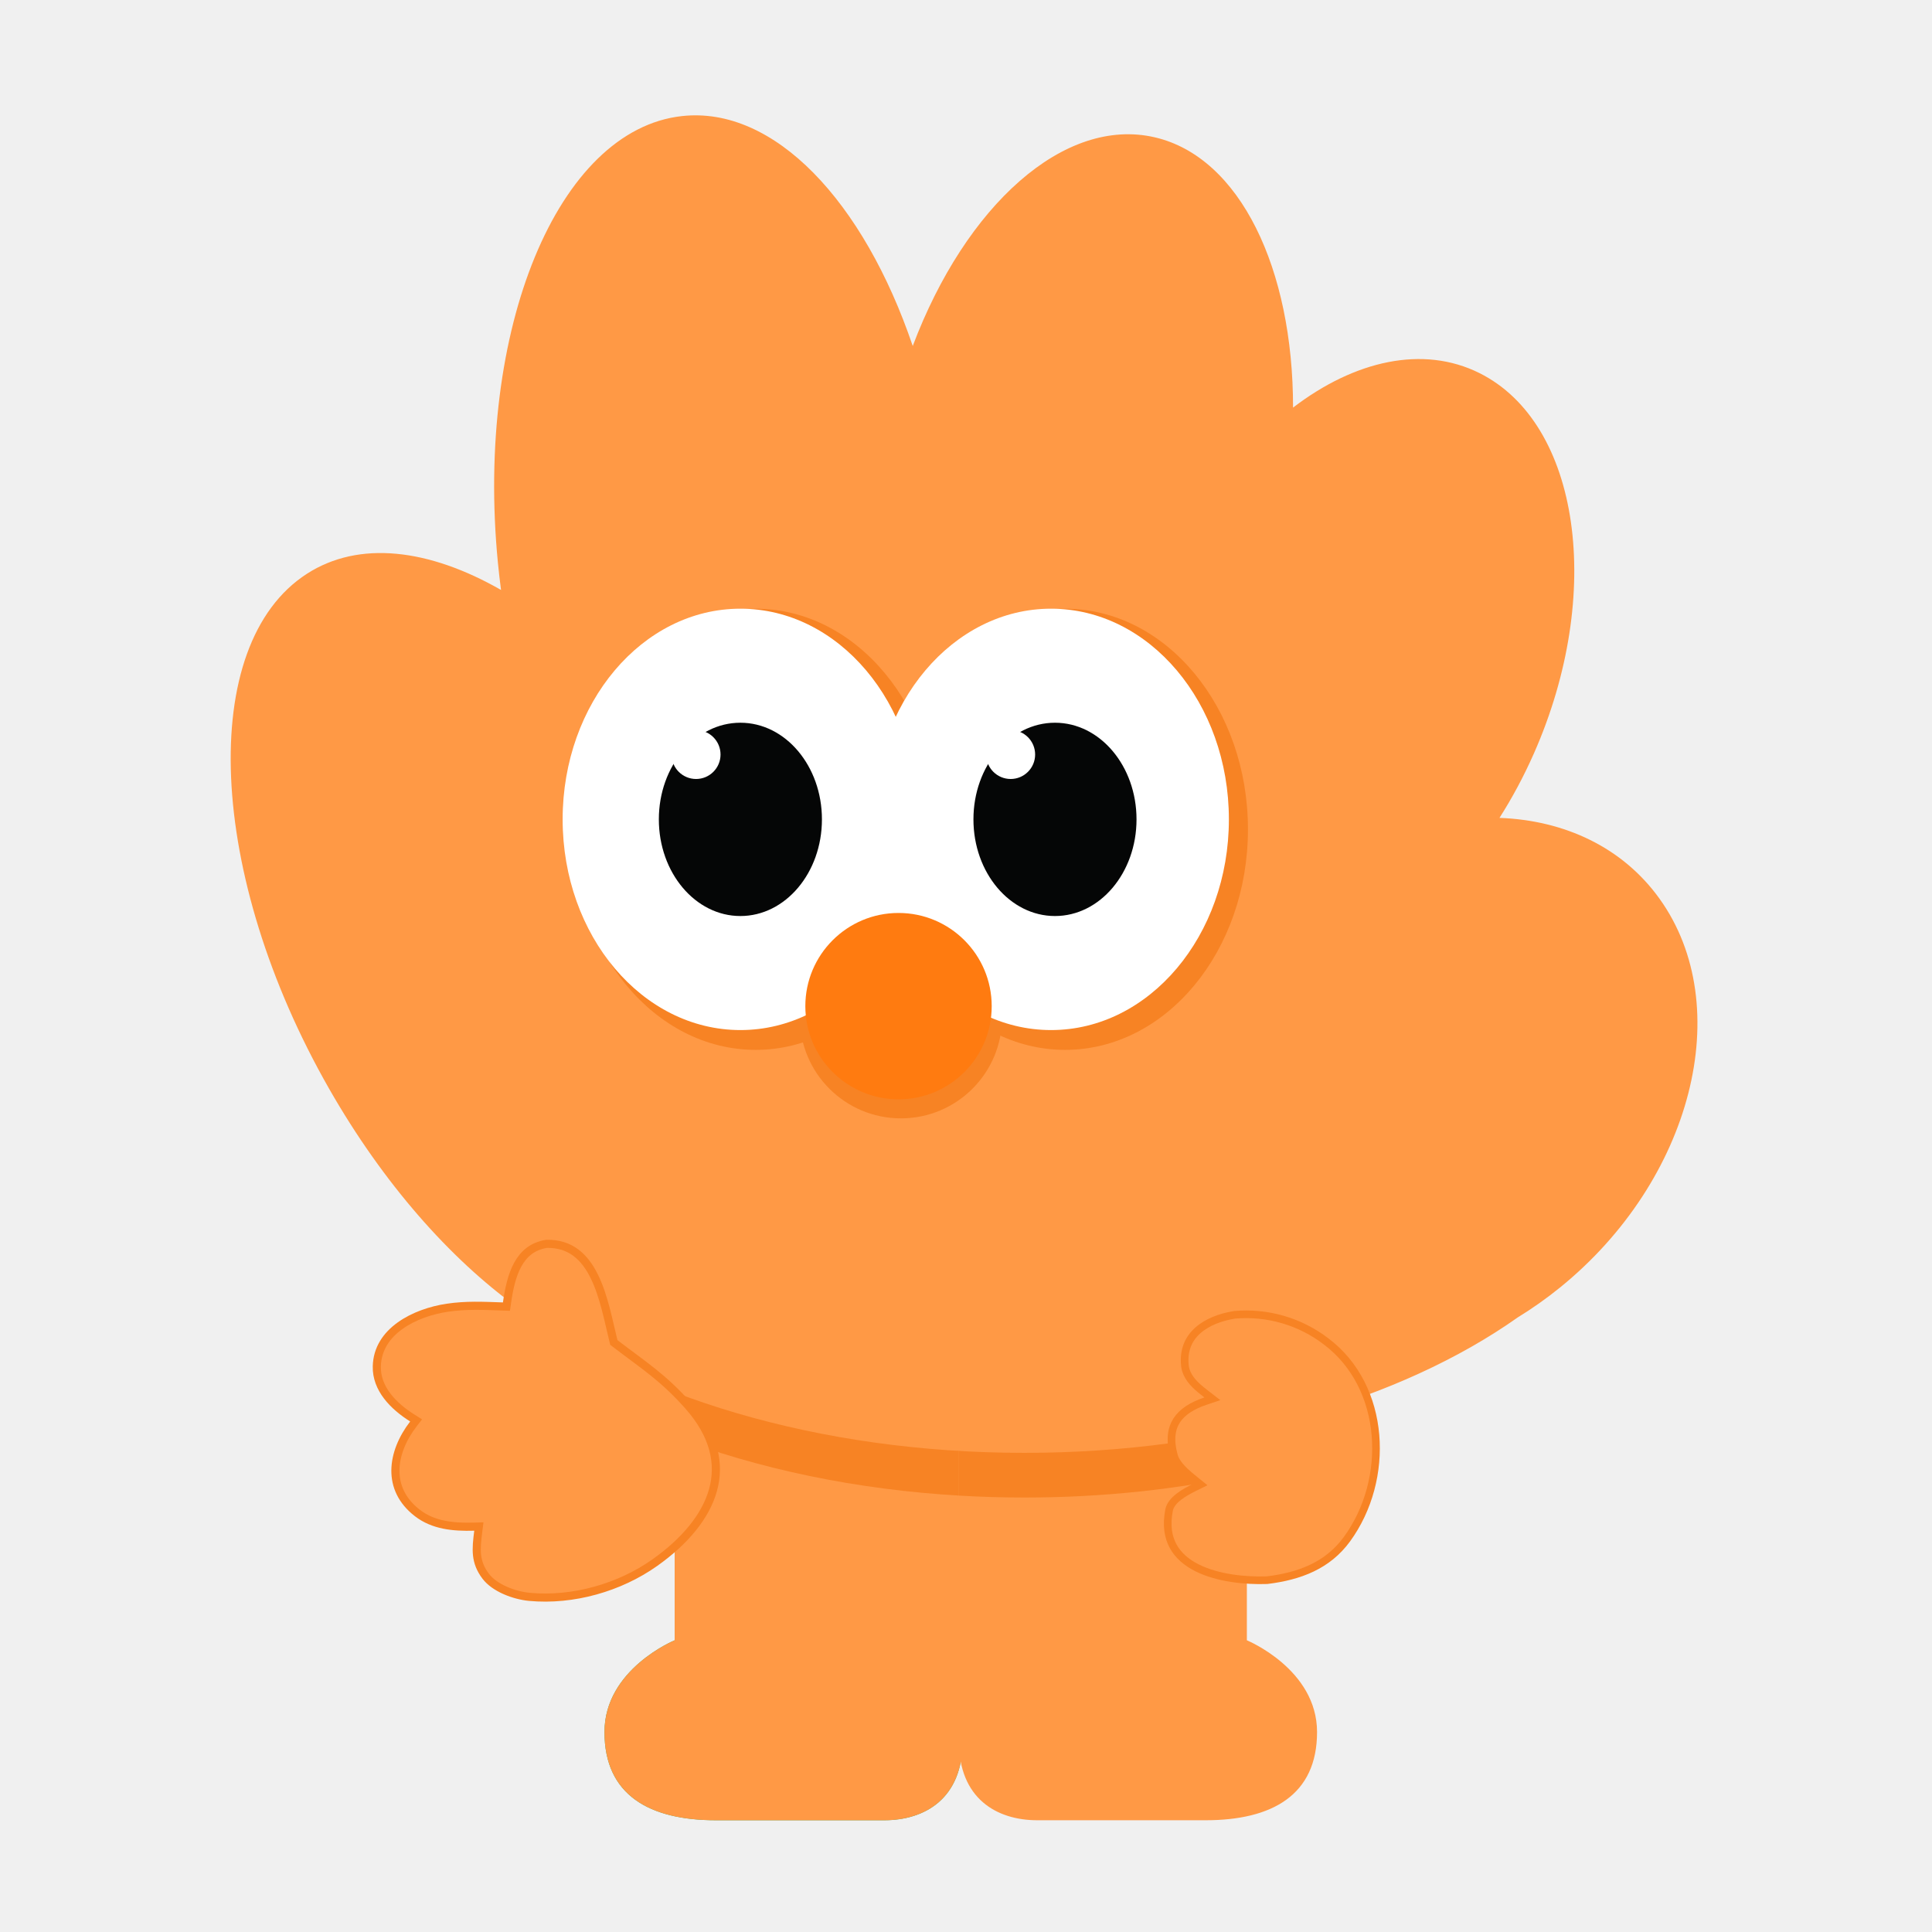
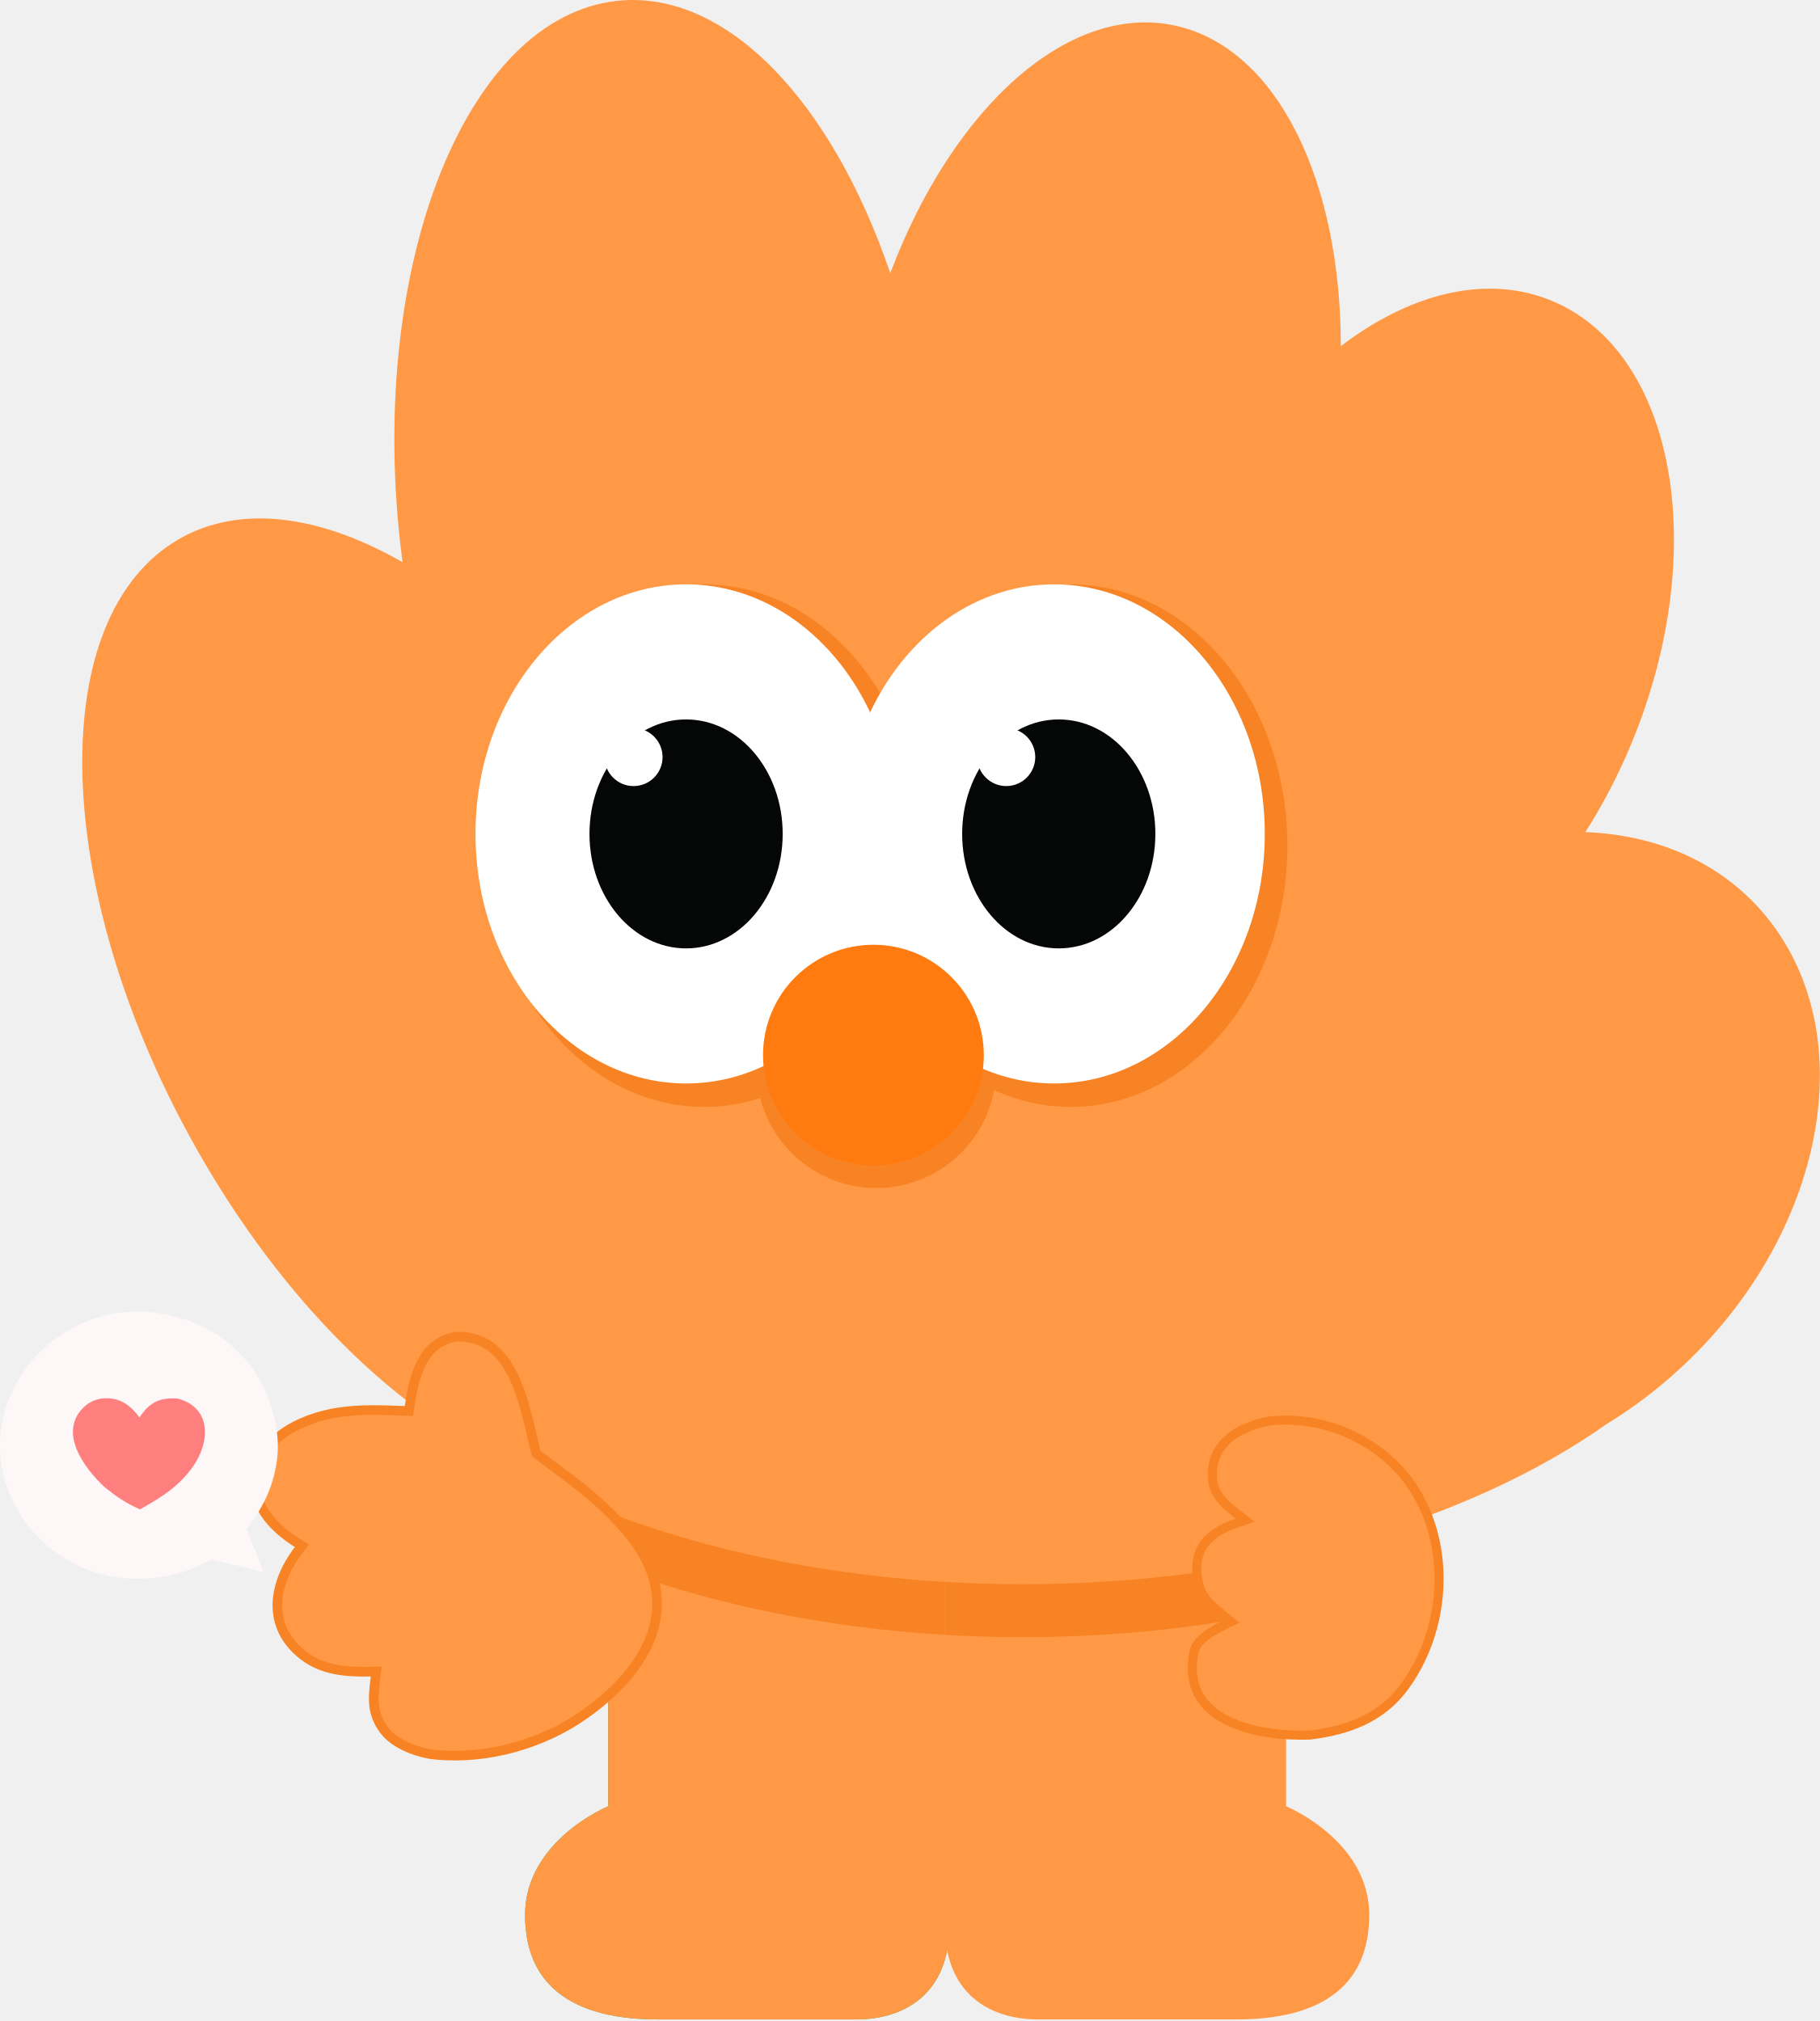
- <svg xmlns="http://www.w3.org/2000/svg" width="659" height="659" viewBox="0 0 659 659" fill="none">
-   <path d="M230.129 522.659V559.496C230.129 559.496 206.185 569.314 206.185 590.807C206.185 612.301 221.528 620.885 244.256 620.885H301.572C315.445 620.885 328.355 613.518 328.355 593.866V458.194L228.896 465.562L230.129 522.659Z" fill="#47AA57" />
-   <path d="M230.129 522.659V559.496C230.129 559.496 206.185 569.314 206.185 590.807C206.185 612.301 221.528 620.885 244.256 620.885H301.572C315.445 620.885 328.355 613.518 328.355 593.866V458.194L228.896 465.562L230.129 522.659Z" fill="#FF9945" />
-   <path d="M328.33 510.214C292.003 508.186 258.285 500.976 229.395 489.869L228.87 465.562L328.33 458.194V510.214Z" fill="#F78324" />
-   <path d="M425.299 522.659V559.496C425.299 559.496 449.243 569.314 449.243 590.807C449.243 612.301 433.9 620.885 411.173 620.885H353.856C339.983 620.885 327.073 613.518 327.073 593.866V458.194L426.533 465.562L425.299 522.659Z" fill="#FF9945" />
-   <path d="M426.557 465.562L425.751 502.816C402.005 507.978 376.293 510.804 349.444 510.804C341.899 510.804 334.444 510.579 327.097 510.144V458.194L426.557 465.562Z" fill="#F78324" />
-   <path d="M232.636 39.592C264.086 36.148 294.554 68.609 311.334 118.014C329.399 70.095 363.017 39.621 393.952 46.853C423.015 53.648 441.078 91.704 441.057 139.029C462.089 122.946 485.409 117.663 504.642 127.259C538.99 144.397 547.294 202.504 523.189 257.045C519.726 264.878 515.782 272.211 511.467 278.976C533.656 279.801 553.477 289.003 566.074 306.568C592.412 343.293 577.197 402.67 532.09 439.189C527.427 442.965 522.625 446.346 517.737 449.338C477.807 477.561 417.239 495.566 349.428 495.566C278.899 495.566 216.203 476.09 176.416 445.896C153.484 429.33 130.696 403.636 112.295 371.424C70.653 298.527 67.24 219.863 104.671 195.724C122.476 184.242 146.315 187.166 170.902 201.233C170.488 198.11 170.126 194.954 169.817 191.767C162.115 112.366 190.24 44.234 232.636 39.592Z" fill="#FF9945" />
-   <path d="M363.305 358.106C397.751 358.106 425.674 324.425 425.674 282.878C425.674 241.33 397.751 207.649 363.305 207.649C328.859 207.649 300.936 241.33 300.936 282.878C300.936 324.425 328.859 358.106 363.305 358.106Z" fill="#F78324" />
-   <path d="M257.767 358.106C292.212 358.106 320.136 324.425 320.136 282.878C320.136 241.33 292.212 207.649 257.767 207.649C223.321 207.649 195.397 241.33 195.397 282.878C195.397 324.425 223.321 358.106 257.767 358.106Z" fill="#F78324" />
-   <path d="M307.306 381.469C326.363 381.469 341.811 366.021 341.811 346.964C341.811 327.907 326.363 312.459 307.306 312.459C288.25 312.459 272.801 327.907 272.801 346.964C272.801 366.021 288.25 381.469 307.306 381.469Z" fill="#F78324" />
-   <path d="M252.56 351.352C286.054 351.352 313.206 319.176 313.206 279.486C313.206 239.796 286.054 207.62 252.56 207.62C219.066 207.62 191.914 239.796 191.914 279.486C191.914 319.176 219.066 351.352 252.56 351.352Z" fill="white" />
-   <path d="M252.544 312.456C267.905 312.456 280.358 297.696 280.358 279.489C280.358 261.281 267.905 246.521 252.544 246.521C237.183 246.521 224.73 261.281 224.73 279.489C224.73 297.696 237.183 312.456 252.544 312.456Z" fill="#050606" />
-   <path d="M358.523 351.352C392.017 351.352 419.169 319.176 419.169 279.486C419.169 239.796 392.017 207.62 358.523 207.62C325.029 207.62 297.877 239.796 297.877 279.486C297.877 319.176 325.029 351.352 358.523 351.352Z" fill="white" />
-   <path d="M237.426 265.712C242.036 265.712 245.773 261.974 245.773 257.364C245.773 252.754 242.036 249.017 237.426 249.017C232.815 249.017 229.078 252.754 229.078 257.364C229.078 261.974 232.815 265.712 237.426 265.712Z" fill="white" />
-   <path d="M359.851 312.456C375.212 312.456 387.664 297.696 387.664 279.489C387.664 261.281 375.212 246.521 359.851 246.521C344.49 246.521 332.037 261.281 332.037 279.489C332.037 297.696 344.49 312.456 359.851 312.456Z" fill="#050606" />
-   <path d="M344.733 265.712C349.343 265.712 353.08 261.974 353.08 257.364C353.08 252.754 349.343 249.017 344.733 249.017C340.123 249.017 336.385 252.754 336.385 257.364C336.385 261.974 340.123 265.712 344.733 265.712Z" fill="white" />
-   <path d="M306.483 374.977C324.037 374.977 338.267 360.747 338.267 343.193C338.267 325.639 324.037 311.408 306.483 311.408C288.929 311.408 274.698 325.639 274.698 343.193C274.698 360.747 288.929 374.977 306.483 374.977Z" fill="#FF7B10" />
-   <path d="M186.418 424.271C190.601 424.189 193.84 425.347 196.43 427.285C199.063 429.255 201.103 432.087 202.745 435.437C206.06 442.199 207.566 450.621 209.262 457.444L209.379 457.915L209.764 458.21C219.889 465.956 226.156 469.81 234.727 479.438C243.649 489.459 245.693 499.26 243.207 508.248C240.693 517.335 233.477 525.853 223.341 533.028C211.389 541.488 195.544 546.071 180.559 544.683H180.56C177.999 544.435 175.016 543.69 172.283 542.476C169.537 541.256 167.152 539.612 165.664 537.636C161.943 532.693 162.362 528.463 163.139 522.296L163.341 520.693L161.726 520.739C154.588 520.942 147.799 520.284 142.352 516.066C136.992 511.918 134.833 506.795 134.872 501.534C134.911 496.215 137.205 490.63 141.003 485.707L141.935 484.5L140.644 483.688C134.167 479.618 128.349 473.669 128.531 466.057C128.674 460.068 131.841 455.52 136.438 452.212C141.061 448.885 147.057 446.881 152.548 446.068C159.07 445.103 164.731 445.401 171.503 445.635L172.747 445.678L172.922 444.447C173.585 439.81 174.549 435.105 176.592 431.372C178.582 427.737 181.575 425.053 186.418 424.271Z" fill="#FF9945" stroke="#F78324" stroke-width="2.769" />
-   <path d="M421.144 448.474C432.344 447.492 443.507 450.754 452.413 457.613L452.422 457.619C472.822 473.075 474.318 504.587 459.453 524.993C452.899 533.995 443.31 537.637 432.193 538.995C424.827 539.252 415.348 538.326 408.284 534.767C404.763 532.992 401.913 530.6 400.178 527.442C398.452 524.302 397.758 520.272 398.774 515.073C399.098 513.419 400.314 511.916 402.062 510.552C403.794 509.201 405.874 508.119 407.64 507.246L409.462 506.345L407.881 505.066C406.33 503.812 404.685 502.499 403.288 501.026C401.98 499.647 400.969 498.207 400.479 496.669L400.388 496.36C398.97 491.119 399.541 487.315 401.39 484.471C403.267 481.582 406.614 479.447 411.234 477.899L413.538 477.128L411.619 475.637C411.107 475.239 410.598 474.836 410.087 474.428L410.078 474.422L409.52 473.974C406.853 471.784 404.673 469.242 404.217 466.161L404.176 465.84C403.597 460.442 405.478 456.552 408.598 453.783C411.773 450.965 416.302 449.257 421.008 448.497L421.041 448.491C421.05 448.489 421.063 448.487 421.098 448.481C421.11 448.48 421.125 448.477 421.144 448.474Z" fill="#FF9945" stroke="#F78324" stroke-width="2.604" />
+ <svg xmlns="http://www.w3.org/2000/svg" width="524" height="582" viewBox="0 0 524 582" fill="none">
+   <path d="M175.129 483.317V520.154C175.129 520.154 151.185 529.972 151.185 551.466C151.185 572.959 166.528 581.543 189.256 581.543H246.572C260.445 581.543 273.355 574.176 273.355 554.524V418.853L173.896 426.22L175.129 483.317Z" fill="#47AA57" />
+   <path d="M175.129 483.317V520.154C175.129 520.154 151.185 529.972 151.185 551.466C151.185 572.959 166.528 581.543 189.256 581.543H246.572C260.445 581.543 273.355 574.176 273.355 554.524V418.853L173.896 426.22L175.129 483.317Z" fill="#FF9945" />
+   <path d="M273.33 470.872C237.003 468.844 203.285 461.634 174.395 450.527L173.87 426.22L273.33 418.853V470.872Z" fill="#F78324" />
+   <path d="M370.299 483.317V520.154C370.299 520.154 394.243 529.972 394.243 551.466C394.243 572.959 378.9 581.543 356.173 581.543H298.856C284.983 581.543 272.073 574.176 272.073 554.524V418.853L371.533 426.22L370.299 483.317Z" fill="#FF9945" />
+   <path d="M371.557 426.22L370.751 463.475C347.005 468.636 321.293 471.462 294.444 471.462C286.899 471.462 279.444 471.237 272.097 470.802V418.853L371.557 426.22Z" fill="#F78324" />
+   <path d="M177.636 0.25C209.086 -3.194 239.554 29.267 256.334 78.672C274.399 30.753 308.017 0.279 338.952 7.512C368.015 14.306 386.078 52.362 386.057 99.687C407.089 83.605 430.409 78.321 449.642 87.917C483.99 105.055 492.294 163.163 468.189 217.703C464.726 225.537 460.782 232.869 456.467 239.635C478.656 240.46 498.477 249.661 511.074 267.226C537.412 303.952 522.197 363.328 477.09 399.848C472.427 403.623 467.625 407.004 462.737 409.996C422.807 438.219 362.239 456.224 294.428 456.224C223.899 456.224 161.203 436.749 121.416 406.555C98.484 389.988 75.696 364.294 57.295 332.082C15.653 259.185 12.24 180.522 49.671 156.383C67.476 144.901 91.315 147.824 115.902 161.891C115.488 158.768 115.126 155.612 114.817 152.426C107.115 73.024 135.24 4.892 177.636 0.25Z" fill="#FF9945" />
+   <path d="M308.305 318.765C342.751 318.765 370.674 285.084 370.674 243.536C370.674 201.989 342.751 168.308 308.305 168.308C273.859 168.308 245.936 201.989 245.936 243.536C245.936 285.084 273.859 318.765 308.305 318.765Z" fill="#F78324" />
+   <path d="M202.767 318.765C237.212 318.765 265.136 285.084 265.136 243.536C265.136 201.989 237.212 168.308 202.767 168.308C168.321 168.308 140.397 201.989 140.397 243.536C140.397 285.084 168.321 318.765 202.767 318.765Z" fill="#F78324" />
+   <path d="M252.306 342.127C271.363 342.127 286.811 326.679 286.811 307.622C286.811 288.566 271.363 273.117 252.306 273.117C233.25 273.117 217.801 288.566 217.801 307.622C217.801 326.679 233.25 342.127 252.306 342.127Z" fill="#F78324" />
+   <path d="M197.56 312.01C231.054 312.01 258.206 279.835 258.206 240.144C258.206 200.454 231.054 168.278 197.56 168.278C164.066 168.278 136.914 200.454 136.914 240.144C136.914 279.835 164.066 312.01 197.56 312.01Z" fill="white" />
+   <path d="M197.544 273.114C212.905 273.114 225.358 258.354 225.358 240.147C225.358 221.94 212.905 207.18 197.544 207.18C182.183 207.18 169.73 221.94 169.73 240.147C169.73 258.354 182.183 273.114 197.544 273.114Z" fill="#050606" />
+   <path d="M303.523 312.01C337.017 312.01 364.169 279.835 364.169 240.144C364.169 200.454 337.017 168.278 303.523 168.278C270.029 168.278 242.877 200.454 242.877 240.144C242.877 279.835 270.029 312.01 303.523 312.01Z" fill="white" />
+   <path d="M182.426 226.37C187.036 226.37 190.773 222.632 190.773 218.022C190.773 213.412 187.036 209.675 182.426 209.675C177.815 209.675 174.078 213.412 174.078 218.022C174.078 222.632 177.815 226.37 182.426 226.37Z" fill="white" />
+   <path d="M304.851 273.114C320.212 273.114 332.664 258.354 332.664 240.147C332.664 221.94 320.212 207.18 304.851 207.18C289.49 207.18 277.037 221.94 277.037 240.147C277.037 258.354 289.49 273.114 304.851 273.114Z" fill="#050606" />
+   <path d="M289.733 226.37C294.343 226.37 298.08 222.632 298.08 218.022C298.08 213.412 294.343 209.675 289.733 209.675C285.123 209.675 281.385 213.412 281.385 218.022C281.385 222.632 285.123 226.37 289.733 226.37Z" fill="white" />
+   <path d="M251.483 335.636C269.037 335.636 283.267 321.405 283.267 303.851C283.267 286.297 269.037 272.066 251.483 272.066C233.929 272.066 219.698 286.297 219.698 303.851C219.698 321.405 233.929 335.636 251.483 335.636Z" fill="#FF7B10" />
+   <path d="M131.418 384.929C135.601 384.847 138.84 386.006 141.43 387.943C144.063 389.913 146.103 392.745 147.745 396.095C151.06 402.858 152.566 411.279 154.262 418.103L154.379 418.573L154.764 418.868C164.889 426.615 171.156 430.468 179.727 440.096C188.649 450.117 190.693 459.918 188.207 468.906C185.693 477.993 178.477 486.511 168.341 493.687C156.389 502.146 140.544 506.729 125.559 505.341H125.56C122.999 505.094 120.016 504.348 117.283 503.134C114.537 501.914 112.152 500.27 110.664 498.294C106.943 493.351 107.362 489.121 108.139 482.954L108.341 481.352L106.726 481.397C99.588 481.6 92.799 480.942 87.352 476.725C81.992 472.576 79.833 467.453 79.872 462.192C79.911 456.873 82.205 451.288 86.003 446.365L86.935 445.158L85.644 444.347C79.167 440.277 73.349 434.327 73.531 426.715C73.674 420.726 76.841 416.178 81.438 412.87C86.061 409.544 92.057 407.54 97.548 406.727C104.07 405.761 109.731 406.059 116.503 406.293L117.747 406.336L117.922 405.105C118.585 400.469 119.549 395.763 121.592 392.03C123.582 388.395 126.575 385.711 131.418 384.929Z" fill="#FF9945" stroke="#F78324" stroke-width="2.769" />
+   <path d="M366.144 409.132C377.344 408.151 388.507 411.412 397.413 418.271L397.422 418.277C417.822 433.733 419.318 465.245 404.453 485.651C397.899 494.653 388.31 498.295 377.193 499.653C369.827 499.91 360.348 498.984 353.284 495.425C349.763 493.651 346.913 491.258 345.178 488.101C343.452 484.96 342.758 480.93 343.774 475.731C344.098 474.077 345.314 472.574 347.062 471.21C348.794 469.859 350.874 468.777 352.64 467.904L354.462 467.003L352.881 465.725C351.33 464.47 349.685 463.157 348.288 461.685C346.98 460.305 345.969 458.865 345.479 457.327L345.388 457.019C343.97 451.778 344.541 447.973 346.39 445.129C348.267 442.24 351.614 440.105 356.234 438.558L358.538 437.786L356.619 436.295C356.107 435.897 355.598 435.494 355.087 435.086L355.078 435.08L354.52 434.632C351.853 432.442 349.673 429.9 349.217 426.819L349.176 426.498C348.597 421.101 350.478 417.21 353.598 414.441C356.773 411.623 361.302 409.915 366.008 409.155L366.041 409.149C366.05 409.148 366.063 409.145 366.098 409.14C366.11 409.138 366.125 409.135 366.144 409.132Z" fill="#FF9945" stroke="#F78324" stroke-width="2.604" />
+   <path d="M43.248 377.812C18.378 375.638 -2.526 396.864 0.248 420.575C1.508 430.905 7.034 440.311 15.579 446.673C24.015 453.042 34.152 455.569 44.753 454.369C51.947 453.387 54.465 452.225 60.927 449.083C65.602 450.39 71.59 451.434 75.871 452.805C74.567 448.944 72.554 444.293 71.002 440.451C75.662 434.08 78.526 428.717 79.691 420.901C81.085 411.536 77.654 400.131 71.657 392.731C64.084 383.39 55.107 379.373 43.248 377.812Z" fill="#FDF7F8" />
+   <path d="M51.155 402.758C45.808 402.387 43.03 403.936 40.174 408.169C37.723 405.009 35.206 402.769 30.823 402.662C28.267 402.589 25.8 403.559 24.029 405.33C16.666 412.619 24.312 422.881 30.176 428.303C33.632 431.079 36.146 432.812 40.302 434.658C46.455 431.211 51.519 428.089 55.636 422.224C60.339 415.517 61.166 405.409 51.155 402.758Z" fill="#FF7E7E" />
</svg>
